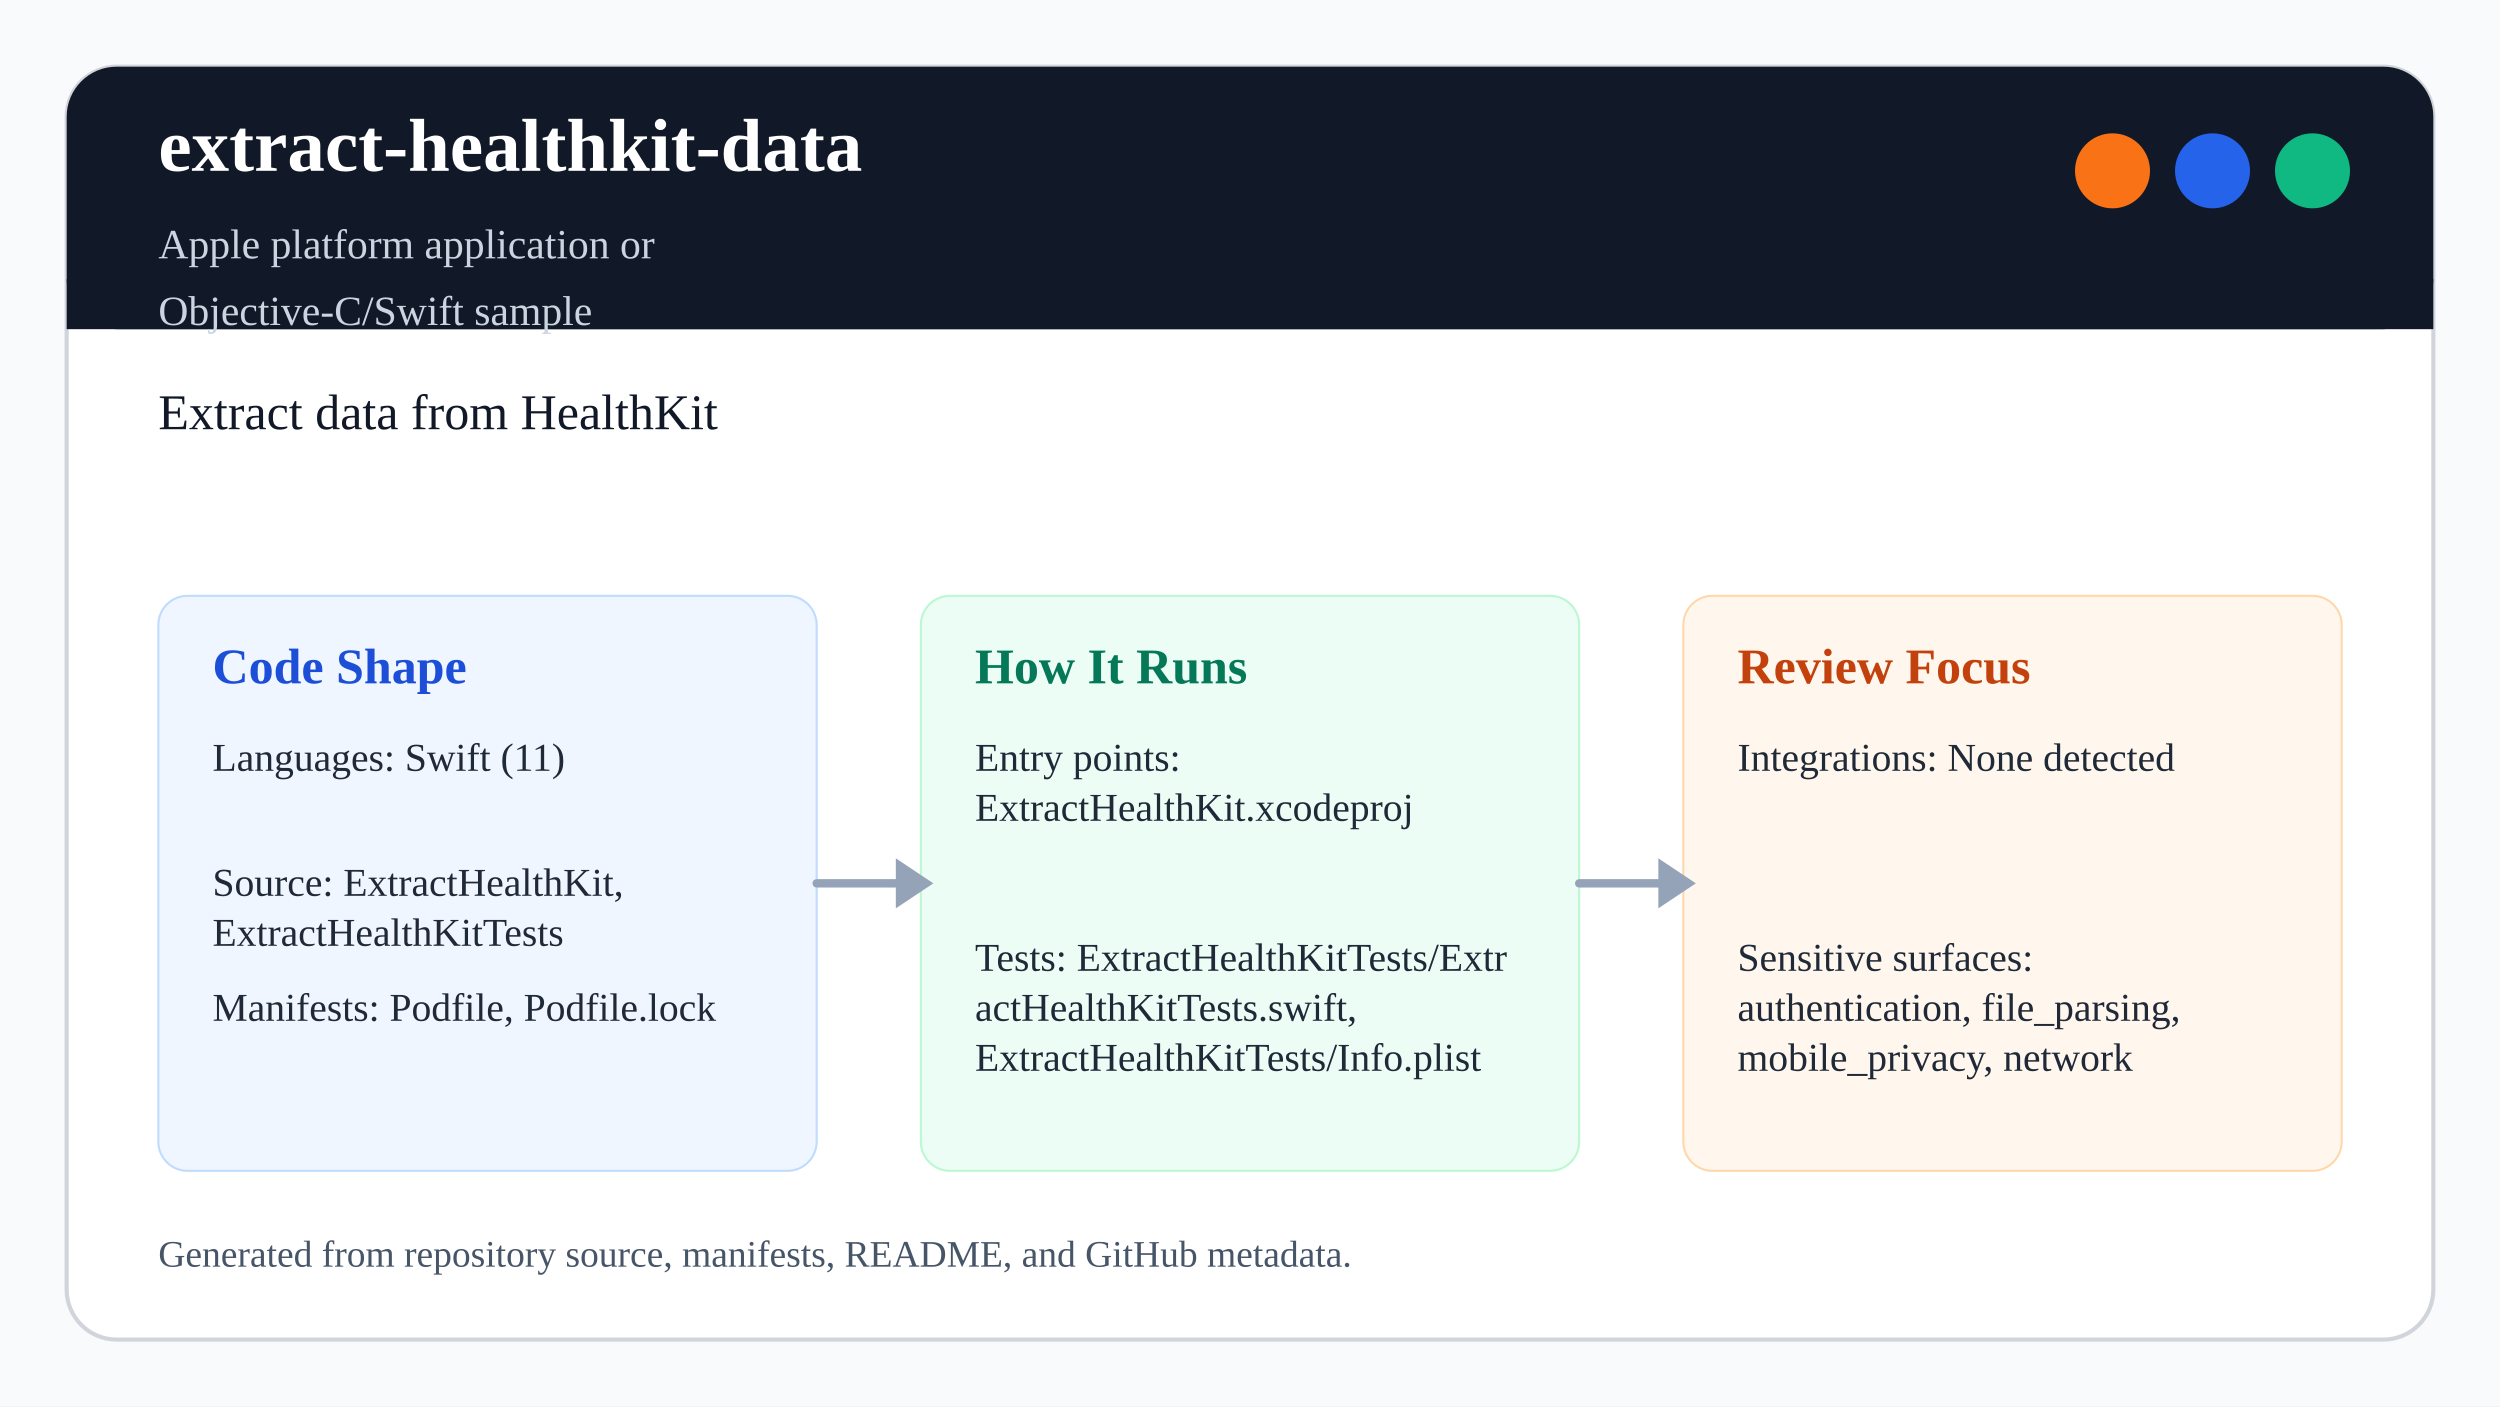
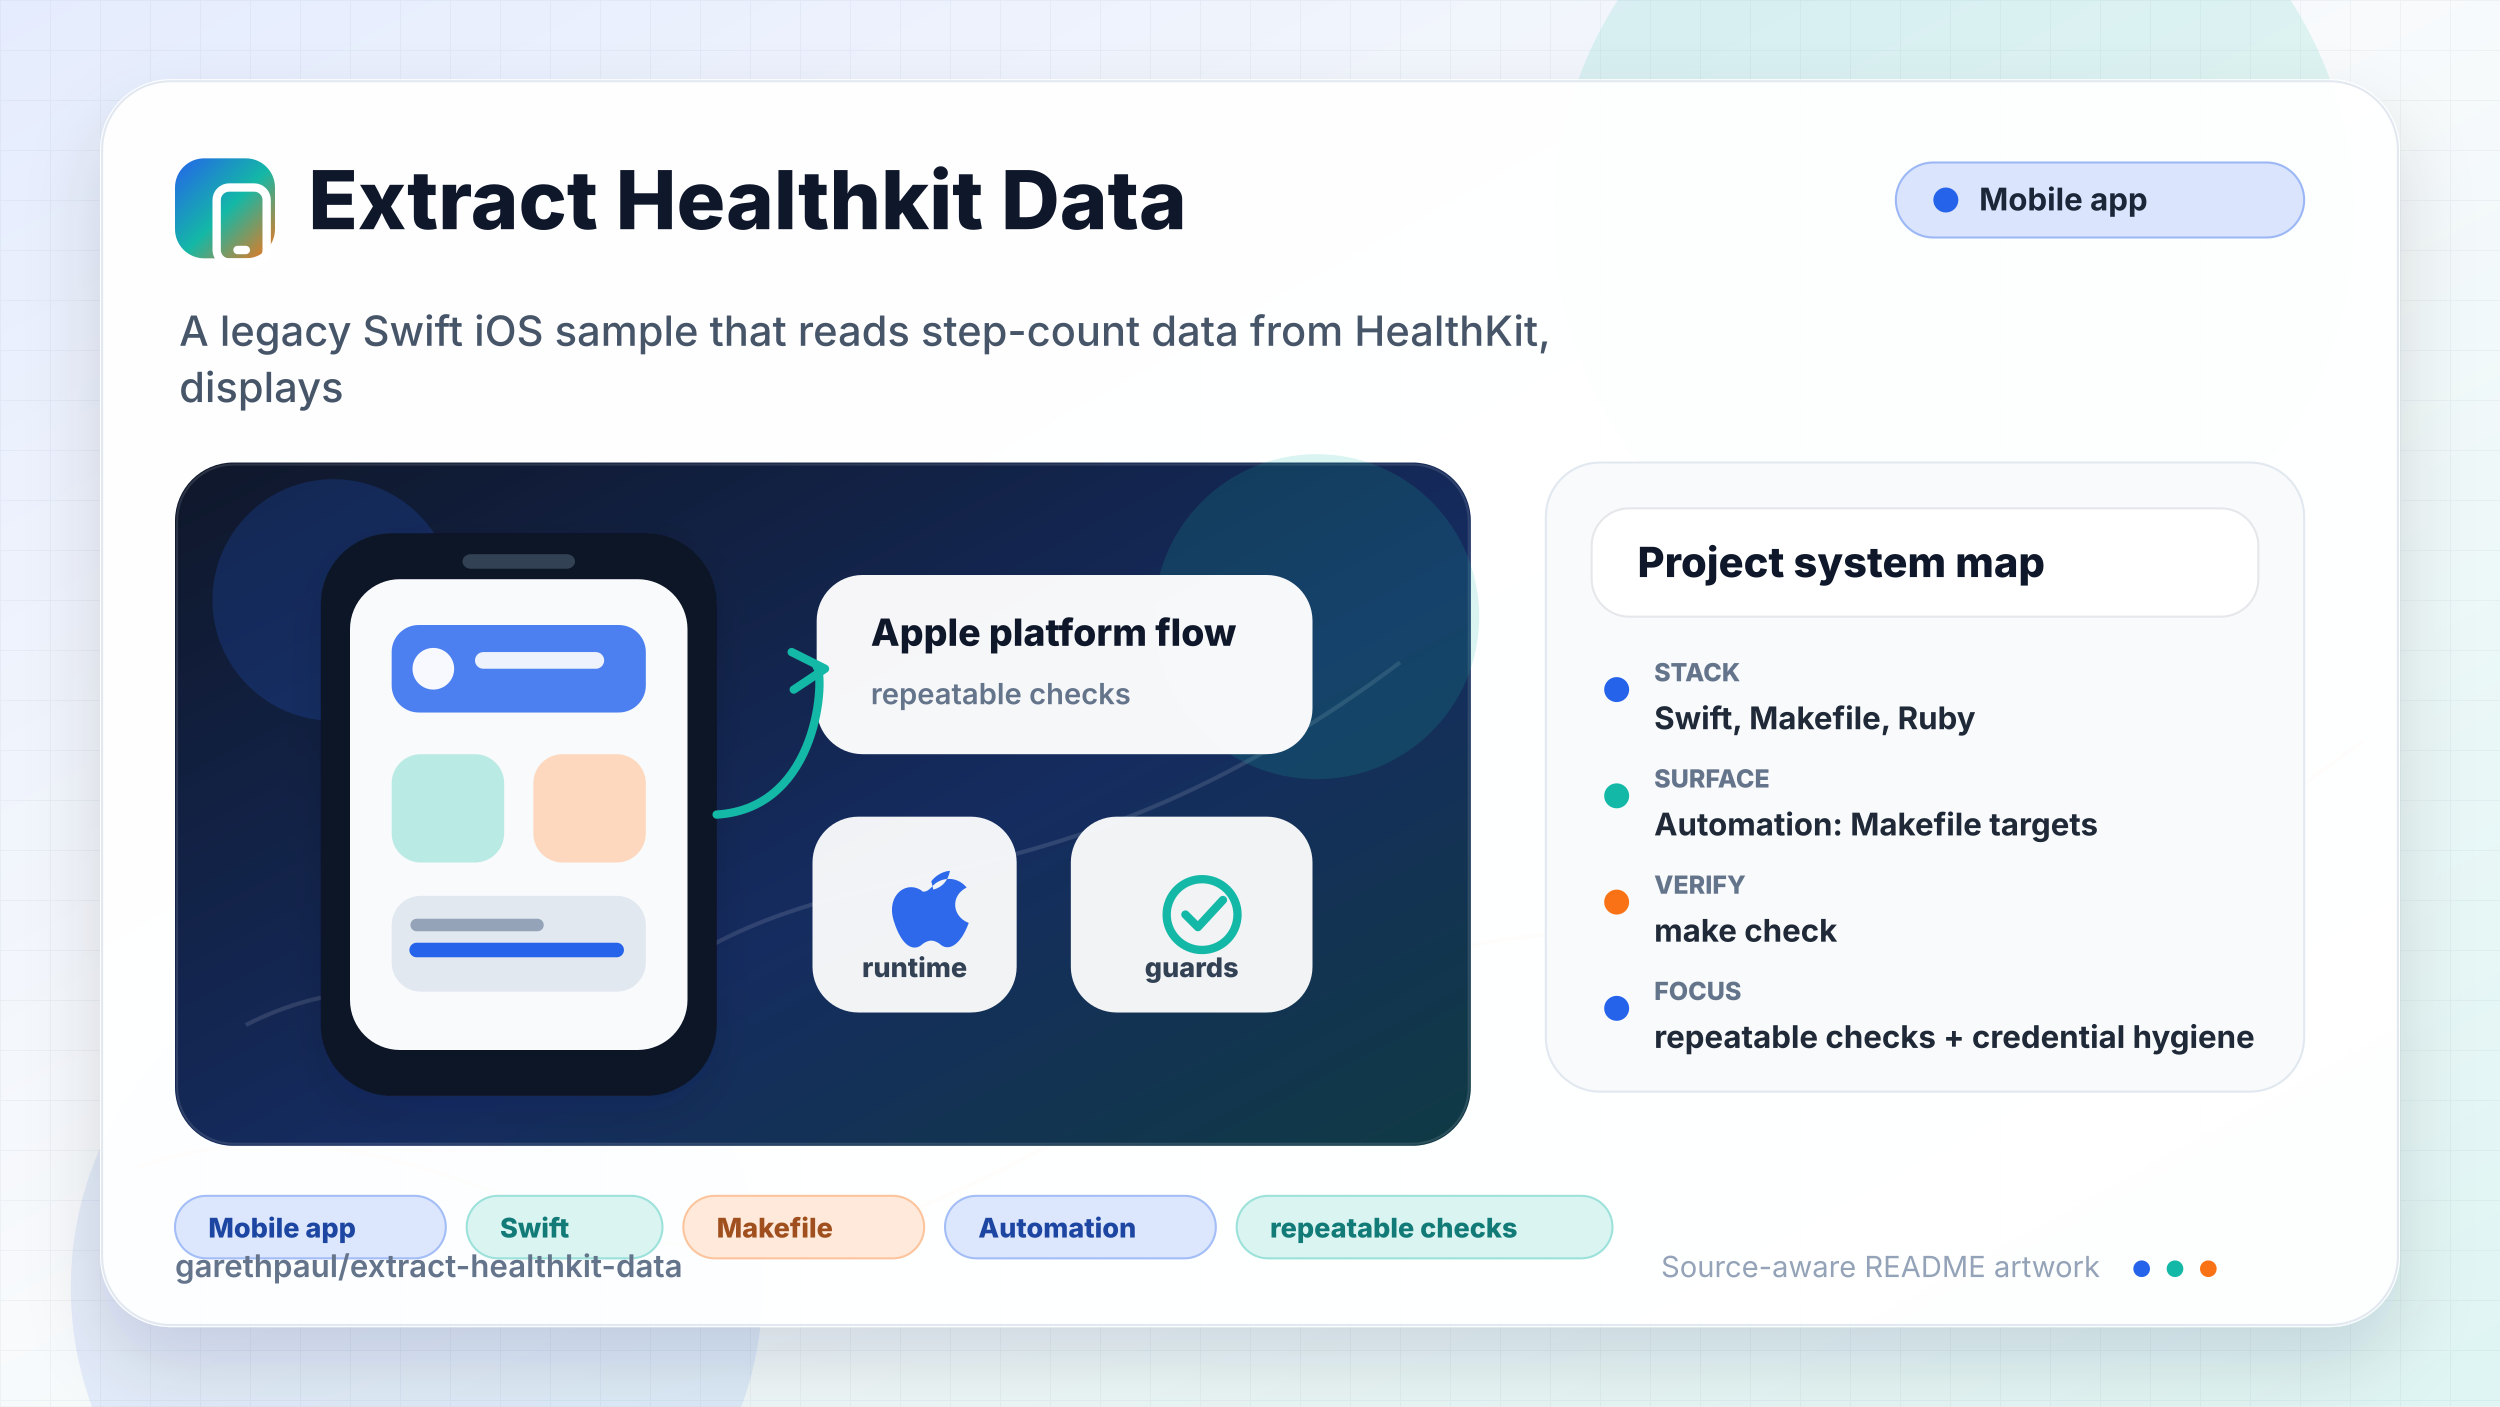
- <svg xmlns="http://www.w3.org/2000/svg" width="1200" height="675" viewBox="0 0 1200 675" role="img" aria-labelledby="title desc">
-   <rect width="1200" height="675" fill="#f8fafc" />
-   <rect x="32" y="32" width="1136" height="611" rx="24" fill="#ffffff" stroke="#d1d5db" stroke-width="2" />
-   <rect x="32" y="32" width="1136" height="126" rx="24" fill="#111827" />
-   <path d="M32 134h1136v24H32z" fill="#111827" />
-   <circle cx="1062" cy="82" r="18" fill="#2563eb" />
-   <circle cx="1110" cy="82" r="18" fill="#10b981" />
-   <circle cx="1014" cy="82" r="18" fill="#f97316" />
-   <text x="76" y="82" font-size="36" fill="#ffffff" font-weight="700">extract-healthkit-data</text>
-   <text x="76" y="124" font-size="20" fill="#cbd5e1">Apple platform application or</text>
-   <text x="76" y="156" font-size="20" fill="#cbd5e1">Objective-C/Swift sample</text>
-   <text x="76" y="206" font-size="24" fill="#111827">Extract data from HealthKit</text>
-   <rect x="76" y="286" width="316" height="276" rx="14" fill="#eff6ff" stroke="#bfdbfe" />
-   <text x="102" y="328" font-size="24" font-weight="700" fill="#1d4ed8">Code Shape</text>
-   <text x="102" y="370" font-size="19" fill="#1f2937">Languages: Swift (11)</text>
-   <text x="102" y="430" font-size="19" fill="#1f2937">Source: ExtractHealthKit,</text>
-   <text x="102" y="454" font-size="19" fill="#1f2937">ExtractHealthKitTests</text>
-   <text x="102" y="490" font-size="19" fill="#1f2937">Manifests: Podfile, Podfile.lock</text>
-   <rect x="442" y="286" width="316" height="276" rx="14" fill="#ecfdf5" stroke="#bbf7d0" />
-   <text x="468" y="328" font-size="24" font-weight="700" fill="#047857">How It Runs</text>
-   <text x="468" y="370" font-size="19" fill="#1f2937">Entry points:</text>
-   <text x="468" y="394" font-size="19" fill="#1f2937">ExtractHealthKit.xcodeproj</text>
-   <text x="468" y="466" font-size="19" fill="#1f2937">Tests: ExtractHealthKitTests/Extr</text>
-   <text x="468" y="490" font-size="19" fill="#1f2937">actHealthKitTests.swift,</text>
-   <text x="468" y="514" font-size="19" fill="#1f2937">ExtractHealthKitTests/Info.plist</text>
-   <rect x="808" y="286" width="316" height="276" rx="14" fill="#fff7ed" stroke="#fed7aa" />
-   <text x="834" y="328" font-size="24" font-weight="700" fill="#c2410c">Review Focus</text>
-   <text x="834" y="370" font-size="19" fill="#1f2937">Integrations: None detected</text>
-   <text x="834" y="466" font-size="19" fill="#1f2937">Sensitive surfaces:</text>
-   <text x="834" y="490" font-size="19" fill="#1f2937">authentication, file_parsing,</text>
-   <text x="834" y="514" font-size="19" fill="#1f2937">mobile_privacy, network</text>
-   <path d="M392 424h50" stroke="#94a3b8" stroke-width="4" stroke-linecap="round" />
-   <path d="M430 412l18 12-18 12z" fill="#94a3b8" />
-   <path d="M758 424h50" stroke="#94a3b8" stroke-width="4" stroke-linecap="round" />
-   <path d="M796 412l18 12-18 12z" fill="#94a3b8" />
-   <text x="76" y="608" font-size="18" fill="#475569">Generated from repository source, manifests, README, and GitHub metadata.</text>
+ <svg xmlns="http://www.w3.org/2000/svg" width="1200" height="675" viewBox="0 0 1200 675" role="img" aria-labelledby="psabrjm-title psabrjm-desc">
+   <defs>
+     <linearGradient id="psabrjm-bg" x1="0" y1="0" x2="1" y2="1">
+       <stop offset="0%" stop-color="#e5ecfd" />
+       <stop offset="48%" stop-color="#f8fafc" />
+       <stop offset="100%" stop-color="#def5f3" />
+     </linearGradient>
+     <linearGradient id="psabrjm-stage" x1="0" y1="0" x2="1" y2="1">
+       <stop offset="0%" stop-color="#0f172a" />
+       <stop offset="58%" stop-color="#152c60" />
+       <stop offset="100%" stop-color="#103a45" />
+     </linearGradient>
+     <linearGradient id="psabrjm-accent" x1="0" y1="0" x2="1" y2="1">
+       <stop offset="0%" stop-color="#2563eb" />
+       <stop offset="52%" stop-color="#14b8a6" />
+       <stop offset="100%" stop-color="#f97316" />
+     </linearGradient>
+     <linearGradient id="psabrjm-soft" x1="0" y1="0" x2="1" y2="1">
+       <stop offset="0%" stop-color="#cbdafa" />
+       <stop offset="100%" stop-color="#fee0cc" />
+     </linearGradient>
+     <filter id="psabrjm-shadow" x="-20%" y="-20%" width="140%" height="150%">
+       <feDropShadow dx="0" dy="18" stdDeviation="18" flood-color="#0f172a" flood-opacity="0.14" />
+     </filter>
+     <filter id="psabrjm-miniShadow" x="-20%" y="-20%" width="140%" height="150%">
+       <feDropShadow dx="0" dy="8" stdDeviation="10" flood-color="#0f172a" flood-opacity="0.12" />
+     </filter>
+     <pattern id="psabrjm-grid" width="24" height="24" patternUnits="userSpaceOnUse">
+       <path d="M24 0H0v24" fill="none" stroke="#94a3b8" stroke-opacity="0.16" stroke-width="1" />
+     </pattern>
+     <style>
+       .label { font: 700 13px ui-sans-serif, system-ui, -apple-system, BlinkMacSystemFont, "Segoe UI", sans-serif; letter-spacing: 0; text-transform: uppercase; }
+       .body { font-family: ui-sans-serif, system-ui, -apple-system, BlinkMacSystemFont, "Segoe UI", sans-serif; letter-spacing: 0; }
+     </style>
+   </defs>
+   <rect width="1200" height="675" fill="url(#psabrjm-bg)" />
+   <rect width="1200" height="675" fill="url(#psabrjm-grid)" opacity="0.65" />
+   <circle cx="200" cy="618" r="166" fill="#2563eb" opacity="0.10" />
+   <circle cx="938" cy="104" r="192" fill="#14b8a6" opacity="0.12" />
+   <path d="M66 560 C214 512 278 642 430 584 C576 528 676 408 838 462 C966 504 1034 426 1134 356" fill="none" stroke="#f97316" stroke-width="2" stroke-opacity="0.18" />
+   <rect x="48" y="38" width="1104" height="599" rx="34" fill="#ffffff" opacity="0.94" filter="url(#psabrjm-shadow)" />
+   <rect x="49" y="39" width="1102" height="597" rx="33" fill="none" stroke="#e2e8f0" stroke-width="1" />
+   <g class="body">
+     <rect x="84" y="76" width="48" height="48" rx="14" fill="url(#psabrjm-accent)" />
+     <rect x="104" y="90" width="24" height="36" rx="6" stroke="#ffffff" stroke-width="4" stroke-linecap="round" stroke-linejoin="round" fill="none" />
+     <path d="M16 30h4" transform="translate(98 90)" stroke="#ffffff" stroke-width="4" stroke-linecap="round" stroke-linejoin="round" fill="none" />
+     <text x="148" y="110" fill="#0f172a" font-size="39" font-weight="800">Extract Healthkit Data</text>
+     <rect x="910" y="78" width="196" height="36" rx="18" fill="#dae4fc" stroke="#9bb7f6" />
+     <circle cx="934" cy="96" r="6" fill="#2563eb" />
+     <text x="950" y="101" fill="#1c2639" font-size="15" font-weight="700">Mobile app</text>
+     <text x="86" y="166" fill="#475569" font-size="20" font-weight="500">A legacy Swift iOS sample that reads step-count data from HealthKit,</text>
+     <text x="86" y="193" fill="#475569" font-size="20" font-weight="500">displays</text>
+   </g>
+   <g transform="translate(84 222)">
+     <rect x="0" y="0" width="622" height="328" rx="28" fill="url(#psabrjm-stage)" />
+     <rect x="1" y="1" width="620" height="326" rx="27" fill="none" stroke="#ffffff" stroke-opacity="0.12" />
+     <path d="M34 270 C116 228 166 286 250 236 C338 184 430 214 588 96" fill="none" stroke="#ffffff" stroke-opacity="0.12" stroke-width="2" />
+     <circle cx="76" cy="66" r="58" fill="#2563eb" opacity="0.20" />
+     <circle cx="548" cy="74" r="78" fill="#14b8a6" opacity="0.16" />
+     <g class="body">
+       <rect x="70" y="34" width="190" height="270" rx="34" fill="#111827" filter="url(#psabrjm-miniShadow)" />
+       <rect x="84" y="56" width="162" height="226" rx="24" fill="#f8fafc" />
+       <rect x="138" y="44" width="54" height="7" rx="4" fill="#334155" />
+       <rect x="104" y="78" width="122" height="42" rx="13" fill="#4c7fef" />
+       <circle cx="124" cy="99" r="10" fill="#ffffff" opacity="0.95" />
+       <rect x="144" y="91" width="62" height="8" rx="4" fill="#ffffff" opacity="0.9" />
+       <rect x="104" y="140" width="54" height="52" rx="14" fill="#b9eae4" />
+       <rect x="172" y="140" width="54" height="52" rx="14" fill="#fdd8be" />
+       <rect x="104" y="208" width="122" height="46" rx="14" fill="#e2e8f0" />
+       <path d="M116 234h96" stroke="#2563eb" stroke-width="7" stroke-linecap="round" />
+       <path d="M116 222h58" stroke="#94a3b8" stroke-width="6" stroke-linecap="round" />
+       <rect x="308" y="54" width="238" height="86" rx="22" fill="#ffffff" opacity="0.96" />
+       <text x="334" y="88" fill="#0f172a" font-size="18" font-weight="800">Apple platform flow</text>
+       <text x="334" y="116" fill="#64748b" font-size="14" font-weight="600">repeatable checks</text>
+       <path d="M260 169 C310 166 312 101 308 98" fill="none" stroke="#14b8a6" stroke-width="4" stroke-linecap="round" />
+       <path d="M296 91 l16 8 -15 10" fill="none" stroke="#14b8a6" stroke-width="4" stroke-linecap="round" stroke-linejoin="round" />
+       <rect x="306" y="170" width="98" height="94" rx="22" fill="#ffffff" opacity="0.94" />
+       <rect x="430" y="170" width="116" height="94" rx="22" fill="#ffffff" opacity="0.94" />
+       <path d="M25 7c4-5 9-5 9-5-1 5-4 8-8 9 M21 12c-7-6-18 1-14 14 4 13 10 15 14 11 3-2 5-2 8 0 4 4 10 1 14-10-8-3-9-13-1-17-5-6-13-5-17 0-2 2-3 2-4 2z" transform="translate(338 194)" fill="#2563eb" opacity="0.95" />
+       <circle cx="493" cy="217" r="17" stroke="#14b8a6" stroke-width="4" stroke-linecap="round" stroke-linejoin="round" fill="none" />
+       <path d="M13 21l6 6 12-13" transform="translate(472 196)" stroke="#14b8a6" stroke-width="4" stroke-linecap="round" stroke-linejoin="round" fill="none" />
+       <text x="355" y="247" fill="#334155" font-size="13" text-anchor="middle" font-weight="800">runtime</text>
+       <text x="488" y="247" fill="#334155" font-size="13" text-anchor="middle" font-weight="800">guards</text>
+     </g>
+   </g>
+   <g class="body" transform="translate(742 222)">
+     <rect x="0" y="0" width="364" height="302" rx="26" fill="#f8fafc" stroke="#e2e8f0" />
+     <rect x="22" y="22" width="320" height="52" rx="18" fill="#ffffff" stroke="#e5e7eb" />
+     <text x="44" y="55" fill="#0f172a" font-size="20" font-weight="800">Project system map</text>
+     <g transform="translate(24 94)">
+       <circle cx="10" cy="15" r="6" fill="#2563eb" />
+       <text x="28" y="11" fill="#64748b" font-size="12" font-weight="800">STACK</text>
+       <text x="28" y="34" fill="#1f2937" font-size="15" font-weight="650">Swift, Makefile, Ruby</text>
+     </g>
+     <g transform="translate(24 145)">
+       <circle cx="10" cy="15" r="6" fill="#14b8a6" />
+       <text x="28" y="11" fill="#64748b" font-size="12" font-weight="800">SURFACE</text>
+       <text x="28" y="34" fill="#1f2937" font-size="15" font-weight="650">Automation: Makefile targets</text>
+     </g>
+     <g transform="translate(24 196)">
+       <circle cx="10" cy="15" r="6" fill="#f97316" />
+       <text x="28" y="11" fill="#64748b" font-size="12" font-weight="800">VERIFY</text>
+       <text x="28" y="34" fill="#1f2937" font-size="15" font-weight="650">make check</text>
+     </g>
+     <g transform="translate(24 247)">
+       <circle cx="10" cy="15" r="6" fill="#2563eb" />
+       <text x="28" y="11" fill="#64748b" font-size="12" font-weight="800">FOCUS</text>
+       <text x="28" y="34" fill="#1f2937" font-size="15" font-weight="650">repeatable checks + credential hygiene</text>
+     </g>
+   </g>
+   <g class="body">
+     <rect x="84" y="574" width="130" height="30" rx="15" fill="#dce6fc" stroke="#a3bdf7" />
+     <text x="100" y="594" fill="#1d46a2" font-size="13" font-weight="800">Mobile app</text>
+     <rect x="224" y="574" width="94" height="30" rx="15" fill="#d9f4f1" stroke="#9ce1da" />
+     <text x="240" y="594" fill="#127b77" font-size="13" font-weight="800">Swift</text>
+     <rect x="328" y="574" width="115.6" height="30" rx="15" fill="#fee9da" stroke="#fcc49d" />
+     <text x="344" y="594" fill="#a0501e" font-size="13" font-weight="800">Makefile</text>
+     <rect x="453.6" y="574" width="130" height="30" rx="15" fill="#dce6fc" stroke="#a3bdf7" />
+     <text x="469.6" y="594" fill="#1d46a2" font-size="13" font-weight="800">Automation</text>
+     <rect x="593.6" y="574" width="180.4" height="30" rx="15" fill="#d9f4f1" stroke="#9ce1da" />
+     <text x="609.6" y="594" fill="#127b77" font-size="13" font-weight="800">repeatable checks</text>
+   </g>
+   <g class="body">
+     <text x="84" y="613" fill="#64748b" font-size="15" font-weight="600">garethpaul/extract-healthkit-data</text>
+     <text x="1008" y="613" fill="#94a3b8" font-size="14" text-anchor="end">Source-aware README artwork</text>
+     <circle cx="1028" cy="609" r="4" fill="#2563eb" />
+     <circle cx="1044" cy="609" r="4" fill="#14b8a6" />
+     <circle cx="1060" cy="609" r="4" fill="#f97316" />
+   </g>
</svg>
